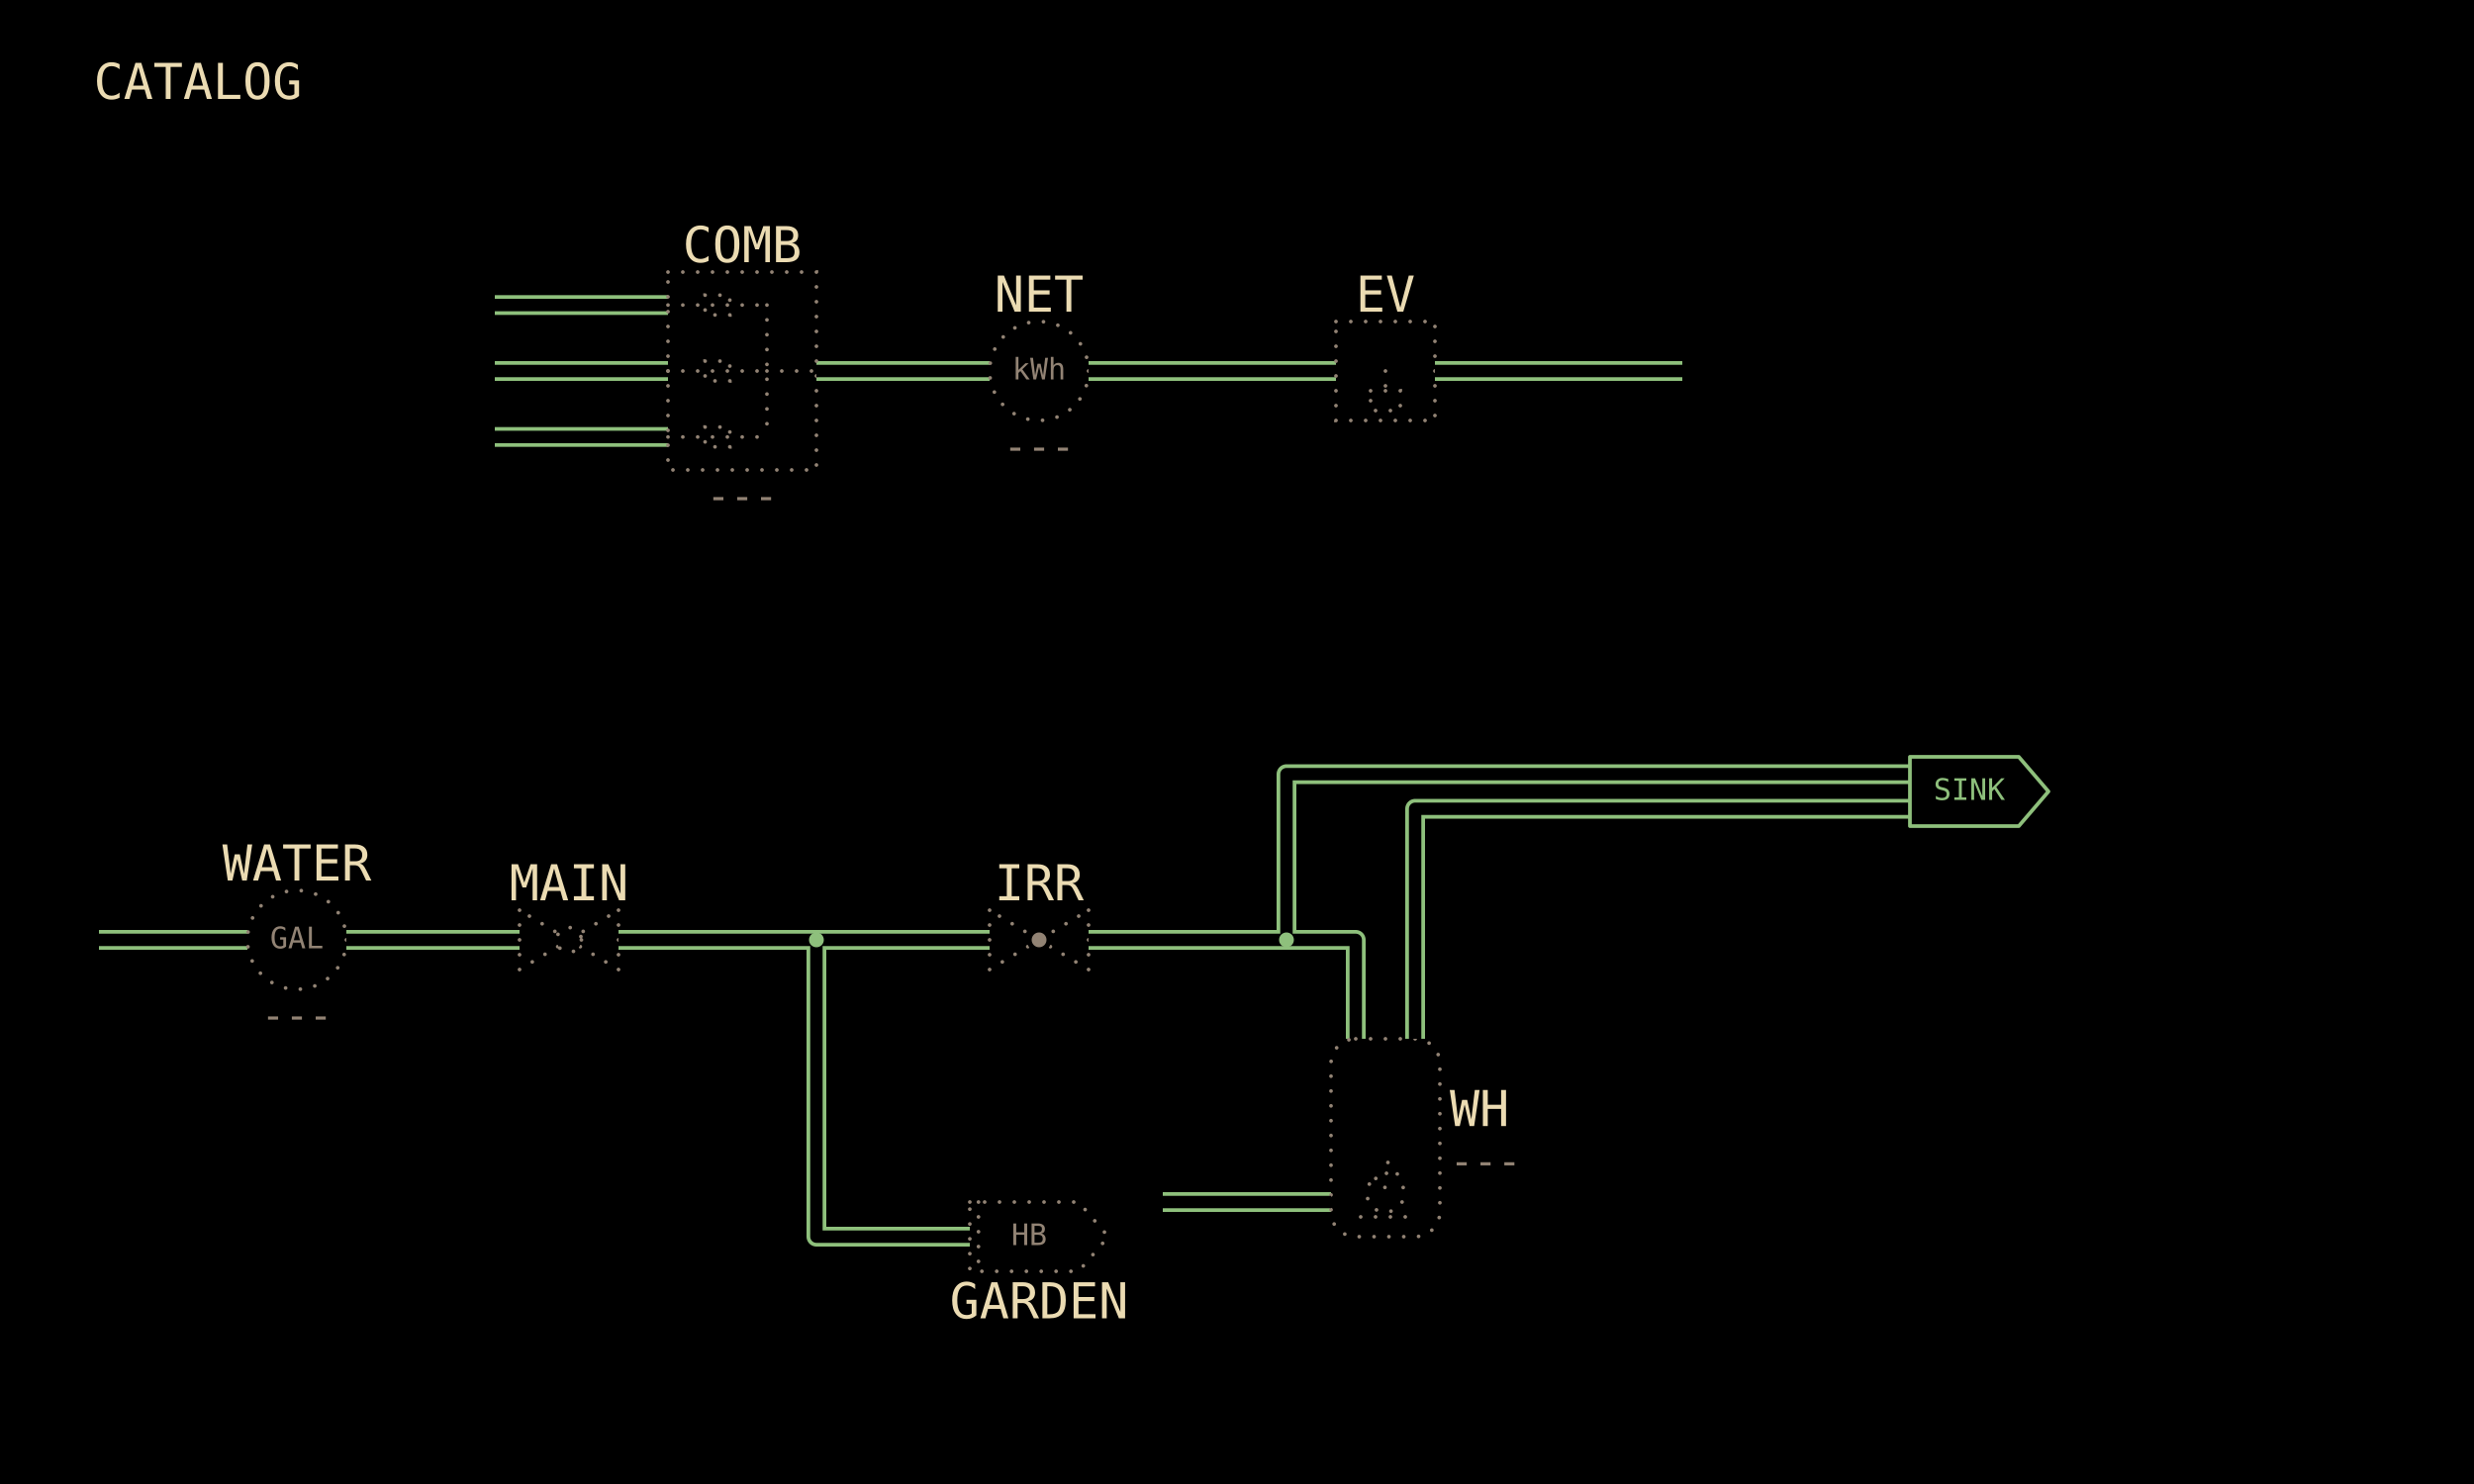
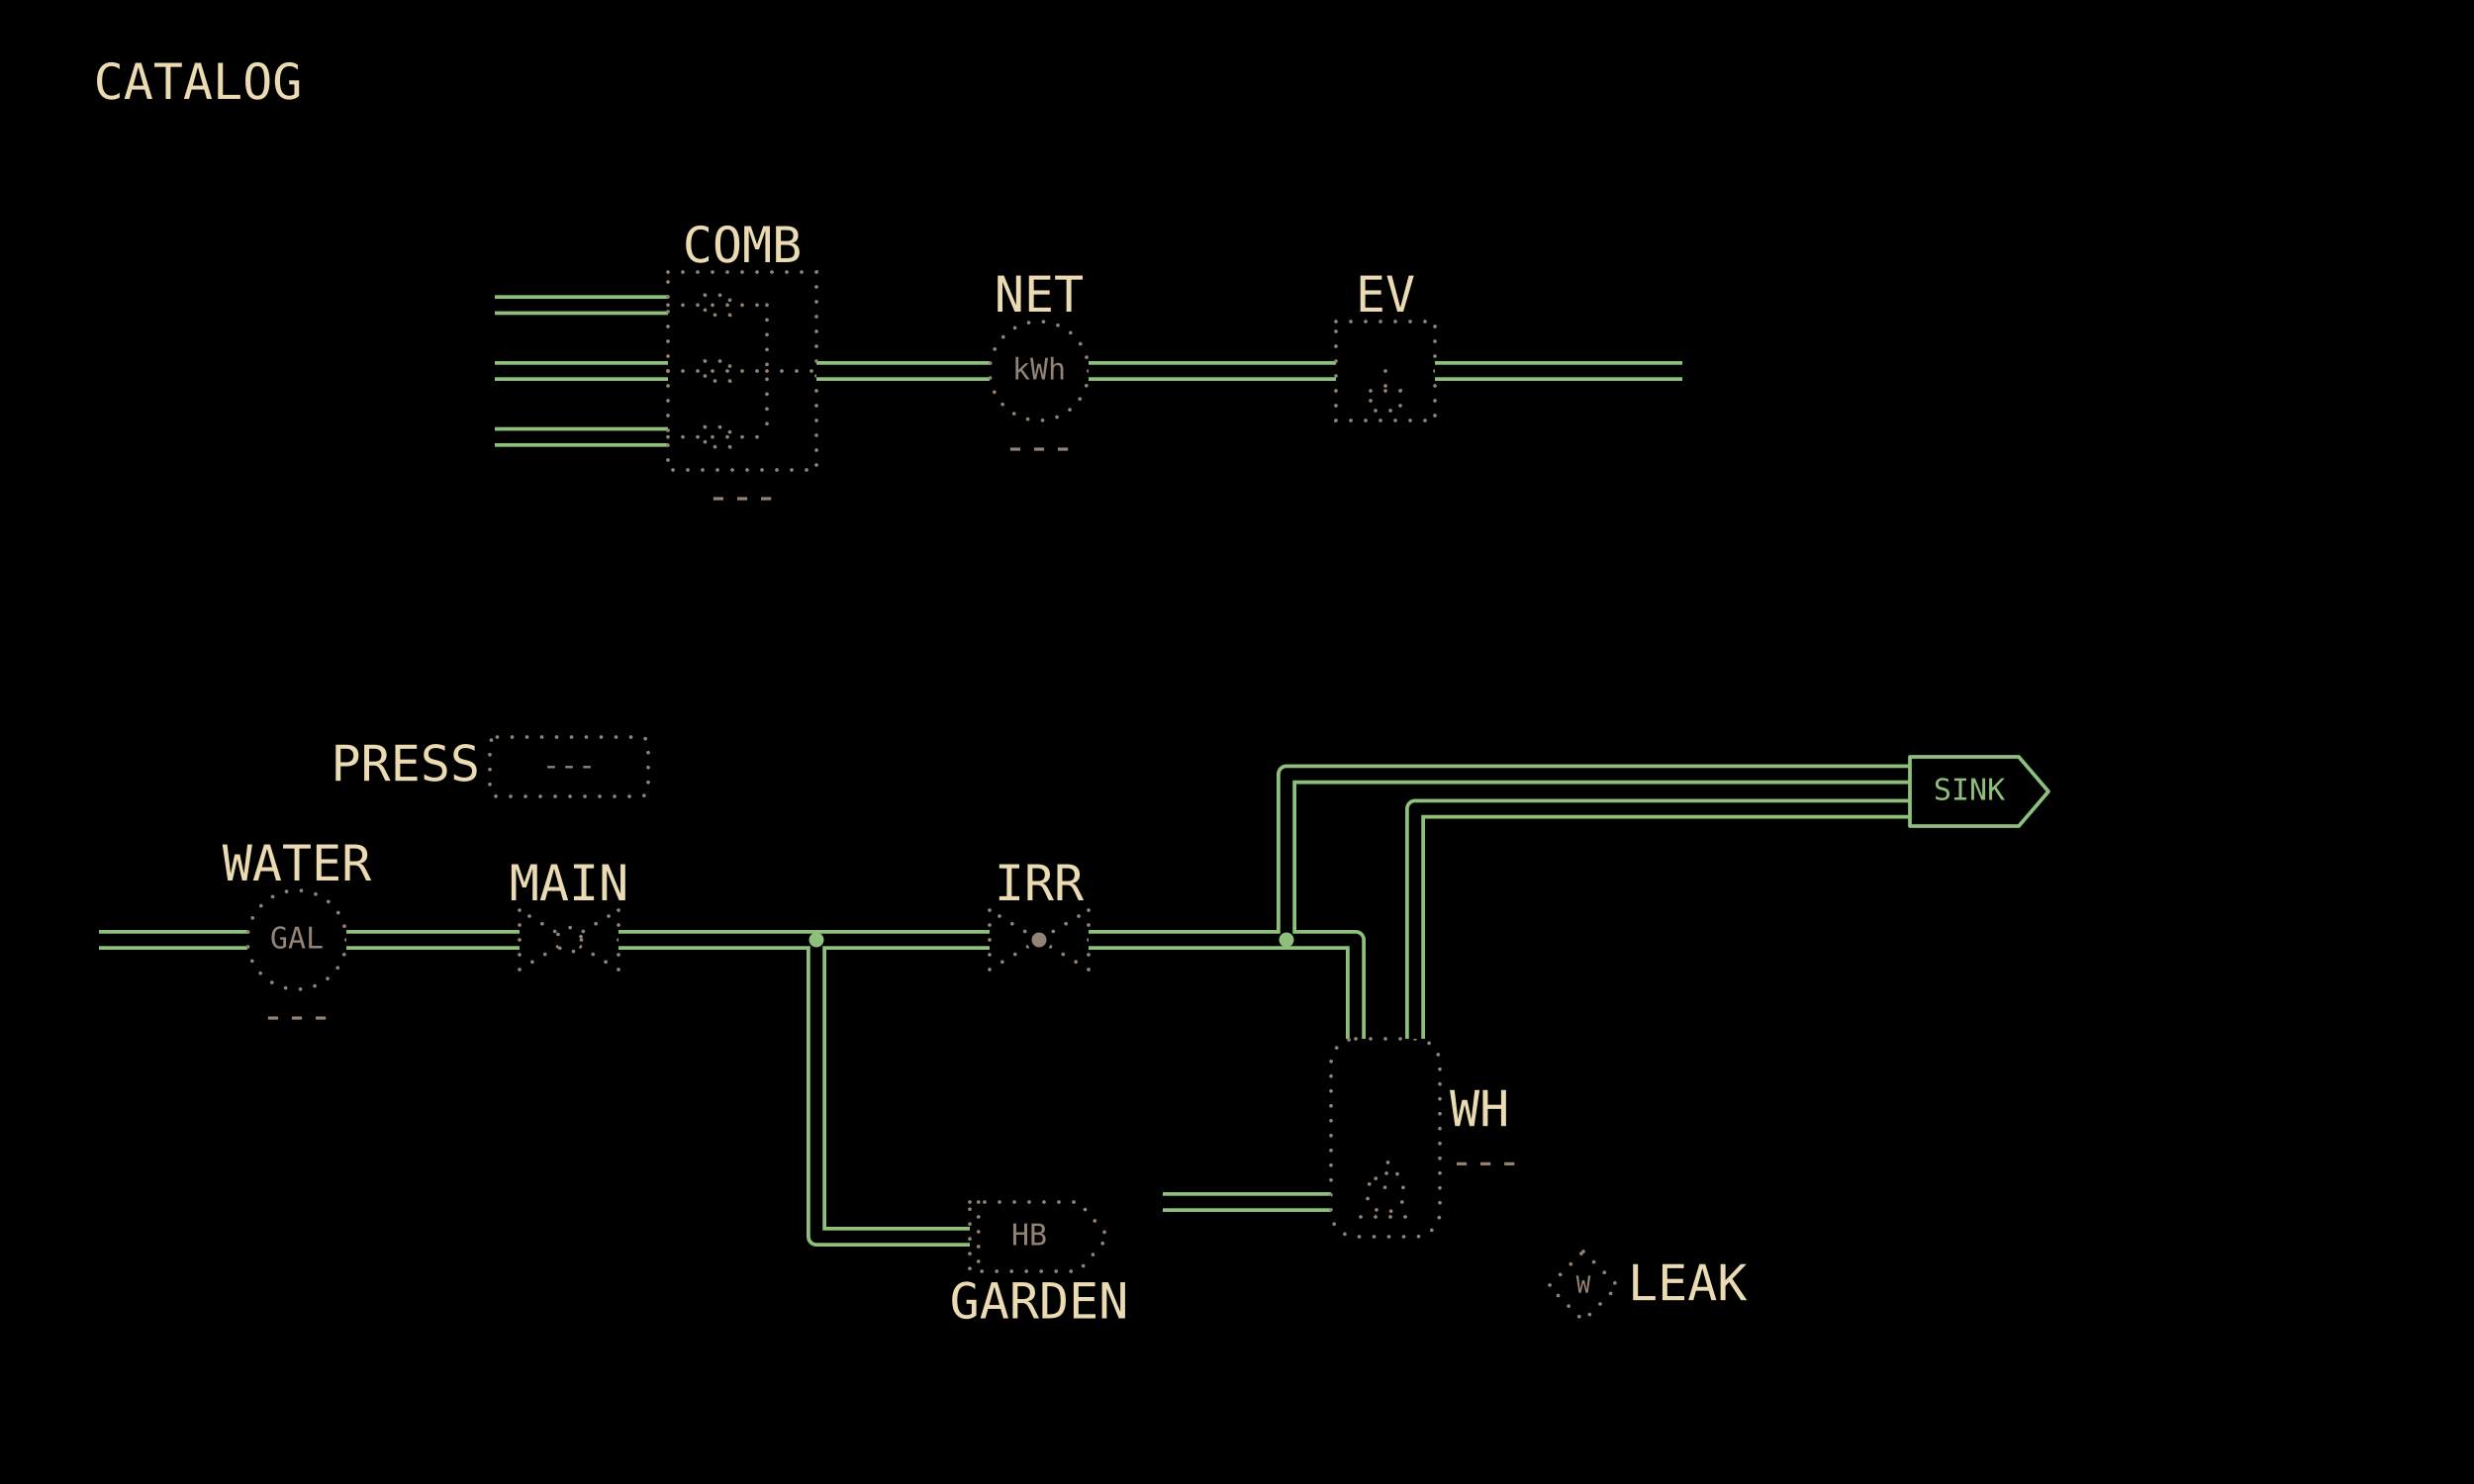
<svg xmlns="http://www.w3.org/2000/svg" viewBox="0 0 1000 600" width="1280" height="768" data-page="catalog" data-theme="mirror">
  <rect x="0" y="0" width="1000" height="600" fill="#000000" />
  <g id="casings">
    <g data-for="branch_a">
      <polyline points="200,123.33 200,123.33 270,123.33" fill="none" stroke="#8ec07c" stroke-width="8" stroke-linejoin="round" />
    </g>
    <g data-for="branch_b">
      <polyline points="200,150 270,150" fill="none" stroke="#8ec07c" stroke-width="8" stroke-linejoin="round" />
    </g>
    <g data-for="branch_c">
      <polyline points="200,176.67 200,176.67 270,176.67" fill="none" stroke="#8ec07c" stroke-width="8" stroke-linejoin="round" />
    </g>
    <g data-for="to_meter">
      <polyline points="330,150 400,150" fill="none" stroke="#8ec07c" stroke-width="8" stroke-linejoin="round" />
    </g>
    <g data-for="to_circuit">
      <polyline points="440,150 540,150" fill="none" stroke="#8ec07c" stroke-width="8" stroke-linejoin="round" />
    </g>
    <g data-for="to_load">
      <polyline points="580,150 680,150" fill="none" stroke="#8ec07c" stroke-width="8" stroke-linejoin="round" />
    </g>
    <g data-for="service">
      <polyline points="40,380 100,380" fill="none" stroke="#8ec07c" stroke-width="8" stroke-linejoin="round" />
    </g>
    <g data-for="to_main">
      <polyline points="140,380 210,380" fill="none" stroke="#8ec07c" stroke-width="8" stroke-linejoin="round" />
    </g>
    <g data-for="to_branch">
      <polyline points="250,380 330,380" fill="none" stroke="#8ec07c" stroke-width="8" stroke-linejoin="round" />
    </g>
    <g data-for="to_irrigation">
      <polyline points="330,380 400,380" fill="none" stroke="#8ec07c" stroke-width="8" stroke-linejoin="round" />
    </g>
    <g data-for="to_tee">
      <polyline points="440,380 520,380" fill="none" stroke="#8ec07c" stroke-width="8" stroke-linejoin="round" />
    </g>
    <g data-for="to_heater">
      <polyline points="520,380 548,380 548,420" fill="none" stroke="#8ec07c" stroke-width="8" stroke-linejoin="round" />
    </g>
    <g data-for="to_sink">
      <polyline points="520,380 520,313 772,313" fill="none" stroke="#8ec07c" stroke-width="8" stroke-linejoin="round" />
    </g>
    <g data-for="gas">
      <polyline points="470,486 538,486" fill="none" stroke="#8ec07c" stroke-width="8" stroke-linejoin="round" />
    </g>
    <g data-for="hot">
      <polyline points="572,420 572,327 772,327" fill="none" stroke="#8ec07c" stroke-width="8" stroke-linejoin="round" />
    </g>
    <g data-for="to_garden">
      <polyline points="330,380 330,500 392,500" fill="none" stroke="#8ec07c" stroke-width="8" stroke-linejoin="round" />
    </g>
  </g>
  <g id="title">
    <text x="80" y="40" text-anchor="middle" font-family="DejaVu Sans Mono, monospace" font-size="20" fill="#ebdbb2">CATALOG</text>
  </g>
  <g id="branch_a">
    <polyline points="200,123.33 200,123.33 270,123.33" fill="none" stroke="#000000" stroke-width="5" stroke-linejoin="round" />
  </g>
  <g id="branch_b">
    <polyline points="200,150 270,150" fill="none" stroke="#000000" stroke-width="5" stroke-linejoin="round" />
  </g>
  <g id="branch_c">
    <polyline points="200,176.67 200,176.67 270,176.67" fill="none" stroke="#000000" stroke-width="5" stroke-linejoin="round" />
  </g>
  <g id="combiner">
    <rect x="270" y="110" width="60" height="80" fill="none" stroke="#928374" stroke-width="1.5" stroke-dasharray="0 6" stroke-linecap="round" />
    <line x1="270" y1="123.33" x2="310" y2="123.33" stroke="#928374" stroke-width="1.5" stroke-dasharray="0 6" stroke-linecap="round" />
    <rect x="285" y="119.33" width="10" height="8" fill="none" stroke="#928374" stroke-width="1.5" stroke-dasharray="0 6" stroke-linecap="round" />
    <line x1="270" y1="150" x2="310" y2="150" stroke="#928374" stroke-width="1.5" stroke-dasharray="0 6" stroke-linecap="round" />
    <rect x="285" y="146" width="10" height="8" fill="none" stroke="#928374" stroke-width="1.5" stroke-dasharray="0 6" stroke-linecap="round" />
    <line x1="270" y1="176.67" x2="310" y2="176.67" stroke="#928374" stroke-width="1.5" stroke-dasharray="0 6" stroke-linecap="round" />
    <rect x="285" y="172.67" width="10" height="8" fill="none" stroke="#928374" stroke-width="1.5" stroke-dasharray="0 6" stroke-linecap="round" />
    <line x1="310" y1="123.33" x2="310" y2="176.67" stroke="#928374" stroke-width="1.5" stroke-dasharray="0 6" stroke-linecap="round" />
    <line x1="310" y1="150" x2="330" y2="150" stroke="#928374" stroke-width="1.5" stroke-dasharray="0 6" stroke-linecap="round" />
    <text x="300" y="106" text-anchor="middle" font-family="DejaVu Sans Mono, monospace" font-size="20" fill="#ebdbb2">COMB</text>
    <text x="300" y="206" text-anchor="middle" font-family="DejaVu Sans Mono, monospace" font-size="16" fill="#928374">---</text>
  </g>
  <g id="to_meter">
    <polyline points="330,150 400,150" fill="none" stroke="#000000" stroke-width="5" stroke-linejoin="round" />
  </g>
  <g id="net_meter">
    <circle cx="420" cy="150" r="20" fill="none" stroke="#928374" stroke-width="1.5" stroke-dasharray="0 6" stroke-linecap="round" />
    <text x="420" y="150" text-anchor="middle" dominant-baseline="middle" font-family="DejaVu Sans Mono, monospace" font-size="12" fill="#928374">kWh</text>
    <text x="420" y="126" text-anchor="middle" font-family="DejaVu Sans Mono, monospace" font-size="20" fill="#ebdbb2">NET</text>
    <text x="420" y="186" text-anchor="middle" font-family="DejaVu Sans Mono, monospace" font-size="16" fill="#928374">---</text>
  </g>
  <g id="to_circuit">
    <polyline points="440,150 540,150" fill="none" stroke="#000000" stroke-width="5" stroke-linejoin="round" />
  </g>
  <g id="ev_circuit">
    <g>
      <rect x="540" y="130" width="40" height="40" fill="none" stroke="#928374" stroke-width="1.5" stroke-dasharray="0 6" stroke-linecap="round" />
      <line x1="560" y1="150" x2="560" y2="158" stroke="#928374" stroke-width="1.5" stroke-dasharray="0 6" stroke-linecap="round" />
      <rect x="554" y="158" width="12" height="8" fill="none" stroke="#928374" stroke-width="1.5" stroke-dasharray="0 6" stroke-linecap="round" />
    </g>
    <text x="560" y="126" text-anchor="middle" font-family="DejaVu Sans Mono, monospace" font-size="20" fill="#ebdbb2">EV</text>
  </g>
  <g id="to_load">
    <polyline points="580,150 680,150" fill="none" stroke="#000000" stroke-width="5" stroke-linejoin="round" />
  </g>
  <g id="service">
    <polyline points="40,380 100,380" fill="none" stroke="#000000" stroke-width="5" stroke-linejoin="round" />
  </g>
  <g id="water_meter">
    <circle cx="120" cy="380" r="20" fill="none" stroke="#928374" stroke-width="1.5" stroke-dasharray="0 6" stroke-linecap="round" />
    <text x="120" y="380" text-anchor="middle" dominant-baseline="middle" font-family="DejaVu Sans Mono, monospace" font-size="12" fill="#928374">GAL</text>
    <text x="120" y="356" text-anchor="middle" font-family="DejaVu Sans Mono, monospace" font-size="20" fill="#ebdbb2">WATER</text>
    <text x="120" y="416" text-anchor="middle" font-family="DejaVu Sans Mono, monospace" font-size="16" fill="#928374">---</text>
  </g>
  <g id="to_main">
    <polyline points="140,380 210,380" fill="none" stroke="#000000" stroke-width="5" stroke-linejoin="round" />
  </g>
  <g id="main_valve">
    <g>
      <polygon points="210,368 210,392 230,380" fill="none" stroke-linejoin="round" stroke="#928374" stroke-width="1.5" stroke-dasharray="0 6" stroke-linecap="round" />
      <polygon points="250,368 250,392 230,380" fill="none" stroke-linejoin="round" stroke="#928374" stroke-width="1.5" stroke-dasharray="0 6" stroke-linecap="round" />
      <circle cx="230" cy="380" r="5" fill="#000000" stroke="#928374" stroke-width="1.5" stroke-dasharray="0 6" stroke-linecap="round" />
    </g>
    <text x="230" y="364" text-anchor="middle" font-family="DejaVu Sans Mono, monospace" font-size="20" fill="#ebdbb2">MAIN</text>
  </g>
  <g id="to_branch">
    <polyline points="250,380 330,380" fill="none" stroke="#000000" stroke-width="5" stroke-linejoin="round" />
  </g>
  <g id="to_irrigation">
    <polyline points="330,380 400,380" fill="none" stroke="#000000" stroke-width="5" stroke-linejoin="round" />
  </g>
  <g id="irrigation">
    <g>
      <polygon points="400,368 400,392 420,380" fill="none" stroke-linejoin="round" stroke="#928374" stroke-width="1.5" stroke-dasharray="0 6" stroke-linecap="round" />
      <polygon points="440,368 440,392 420,380" fill="none" stroke-linejoin="round" stroke="#928374" stroke-width="1.5" stroke-dasharray="0 6" stroke-linecap="round" />
      <circle cx="420" cy="380" r="4" fill="#928374" stroke="#000000" stroke-width="2" />
    </g>
    <text x="420" y="364" text-anchor="middle" font-family="DejaVu Sans Mono, monospace" font-size="20" fill="#ebdbb2">IRR</text>
  </g>
  <g id="to_tee">
    <polyline points="440,380 520,380" fill="none" stroke="#000000" stroke-width="5" stroke-linejoin="round" />
  </g>
  <g id="to_heater">
    <polyline points="520,380 548,380 548,420" fill="none" stroke="#000000" stroke-width="5" stroke-linejoin="round" />
  </g>
  <g id="to_sink">
    <polyline points="520,380 520,313 772,313" fill="none" stroke="#000000" stroke-width="5" stroke-linejoin="round" />
  </g>
  <g id="heater">
    <rect x="538" y="420" width="44" height="80" rx="10" fill="none" stroke="#928374" stroke-width="1.5" stroke-dasharray="0 6" stroke-linecap="round" />
    <path d="M561 470 C569 478 569 486 564 489 Q560 491 556 489 C551 486 552 479 556 475 C556 479 558 481 560 480 C562 477 559 473 561 470 Z" fill="none" stroke-linejoin="round" stroke="#928374" stroke-width="1.5" stroke-dasharray="0 6" stroke-linecap="round" />
    <line x1="550" y1="492" x2="570" y2="492" stroke="#928374" stroke-width="1.5" stroke-dasharray="0 6" stroke-linecap="round" />
    <text x="586" y="449.6" text-anchor="start" dominant-baseline="middle" font-family="DejaVu Sans Mono, monospace" font-size="20" fill="#ebdbb2">WH</text>
    <text x="586" y="470.4" text-anchor="start" dominant-baseline="middle" font-family="DejaVu Sans Mono, monospace" font-size="16" fill="#928374">---</text>
  </g>
  <g id="gas">
    <polyline points="470,486 538,486" fill="none" stroke="#000000" stroke-width="5" stroke-linejoin="round" />
  </g>
  <g id="hot">
    <polyline points="572,420 572,327 772,327" fill="none" stroke="#000000" stroke-width="5" stroke-linejoin="round" />
  </g>
  <g id="to_garden">
    <polyline points="330,380 330,500 392,500" fill="none" stroke="#000000" stroke-width="5" stroke-linejoin="round" />
  </g>
  <g id="garden">
    <polygon points="392,486 436,486 448,500 436,514 392,514" fill="none" stroke-linejoin="round" stroke="#928374" stroke-width="1.5" stroke-dasharray="0 6" stroke-linecap="round" />
    <line x1="395.5" y1="486" x2="395.5" y2="514" stroke="#928374" stroke-width="1.5" stroke-dasharray="0 6" stroke-linecap="round" />
    <text x="416" y="500" text-anchor="middle" dominant-baseline="middle" font-family="DejaVu Sans Mono, monospace" font-size="12" fill="#928374">HB</text>
    <text x="420" y="533" text-anchor="middle" font-family="DejaVu Sans Mono, monospace" font-size="20" fill="#ebdbb2">GARDEN</text>
  </g>
  <g id="sink">
    <polygon points="772,306 816,306 828,320 816,334 772,334" fill="none" stroke-linejoin="round" stroke="#8ec07c" stroke-width="1.5" />
    <text x="796" y="320" text-anchor="middle" dominant-baseline="middle" font-family="DejaVu Sans Mono, monospace" font-size="12" fill="#8ec07c">SINK</text>
  </g>
+   <g id="pressure">
+     <rect x="198" y="298" width="64" height="24" rx="3" fill="none" stroke="#928374" stroke-width="1.5" stroke-dasharray="0 6" stroke-linecap="round" />
+     <text x="230" y="310" text-anchor="middle" dominant-baseline="middle" font-family="DejaVu Sans Mono, monospace" font-size="12" fill="#928374">---</text>
+     <text x="194" y="310" text-anchor="end" dominant-baseline="middle" font-family="DejaVu Sans Mono, monospace" font-size="20" fill="#ebdbb2">PRESS</text>
+   </g>
+   <g id="leak_basement">
+     <polygon points="640,506 654,520 640,534 626,520" fill="none" stroke-linejoin="round" stroke="#928374" stroke-width="1.5" stroke-dasharray="0 6" stroke-linecap="round" />
+     <text x="640" y="520" text-anchor="middle" dominant-baseline="middle" font-family="DejaVu Sans Mono, monospace" font-size="9.6" fill="#928374">W</text>
+     <text x="658" y="520" text-anchor="start" dominant-baseline="middle" font-family="DejaVu Sans Mono, monospace" font-size="20" fill="#ebdbb2">LEAK</text>
+   </g>
  <g id="branch">
    <circle cx="330" cy="380" r="3" fill="#8ec07c" />
  </g>
  <g id="tee">
    <circle cx="520" cy="380" r="3" fill="#8ec07c" />
  </g>
</svg>
